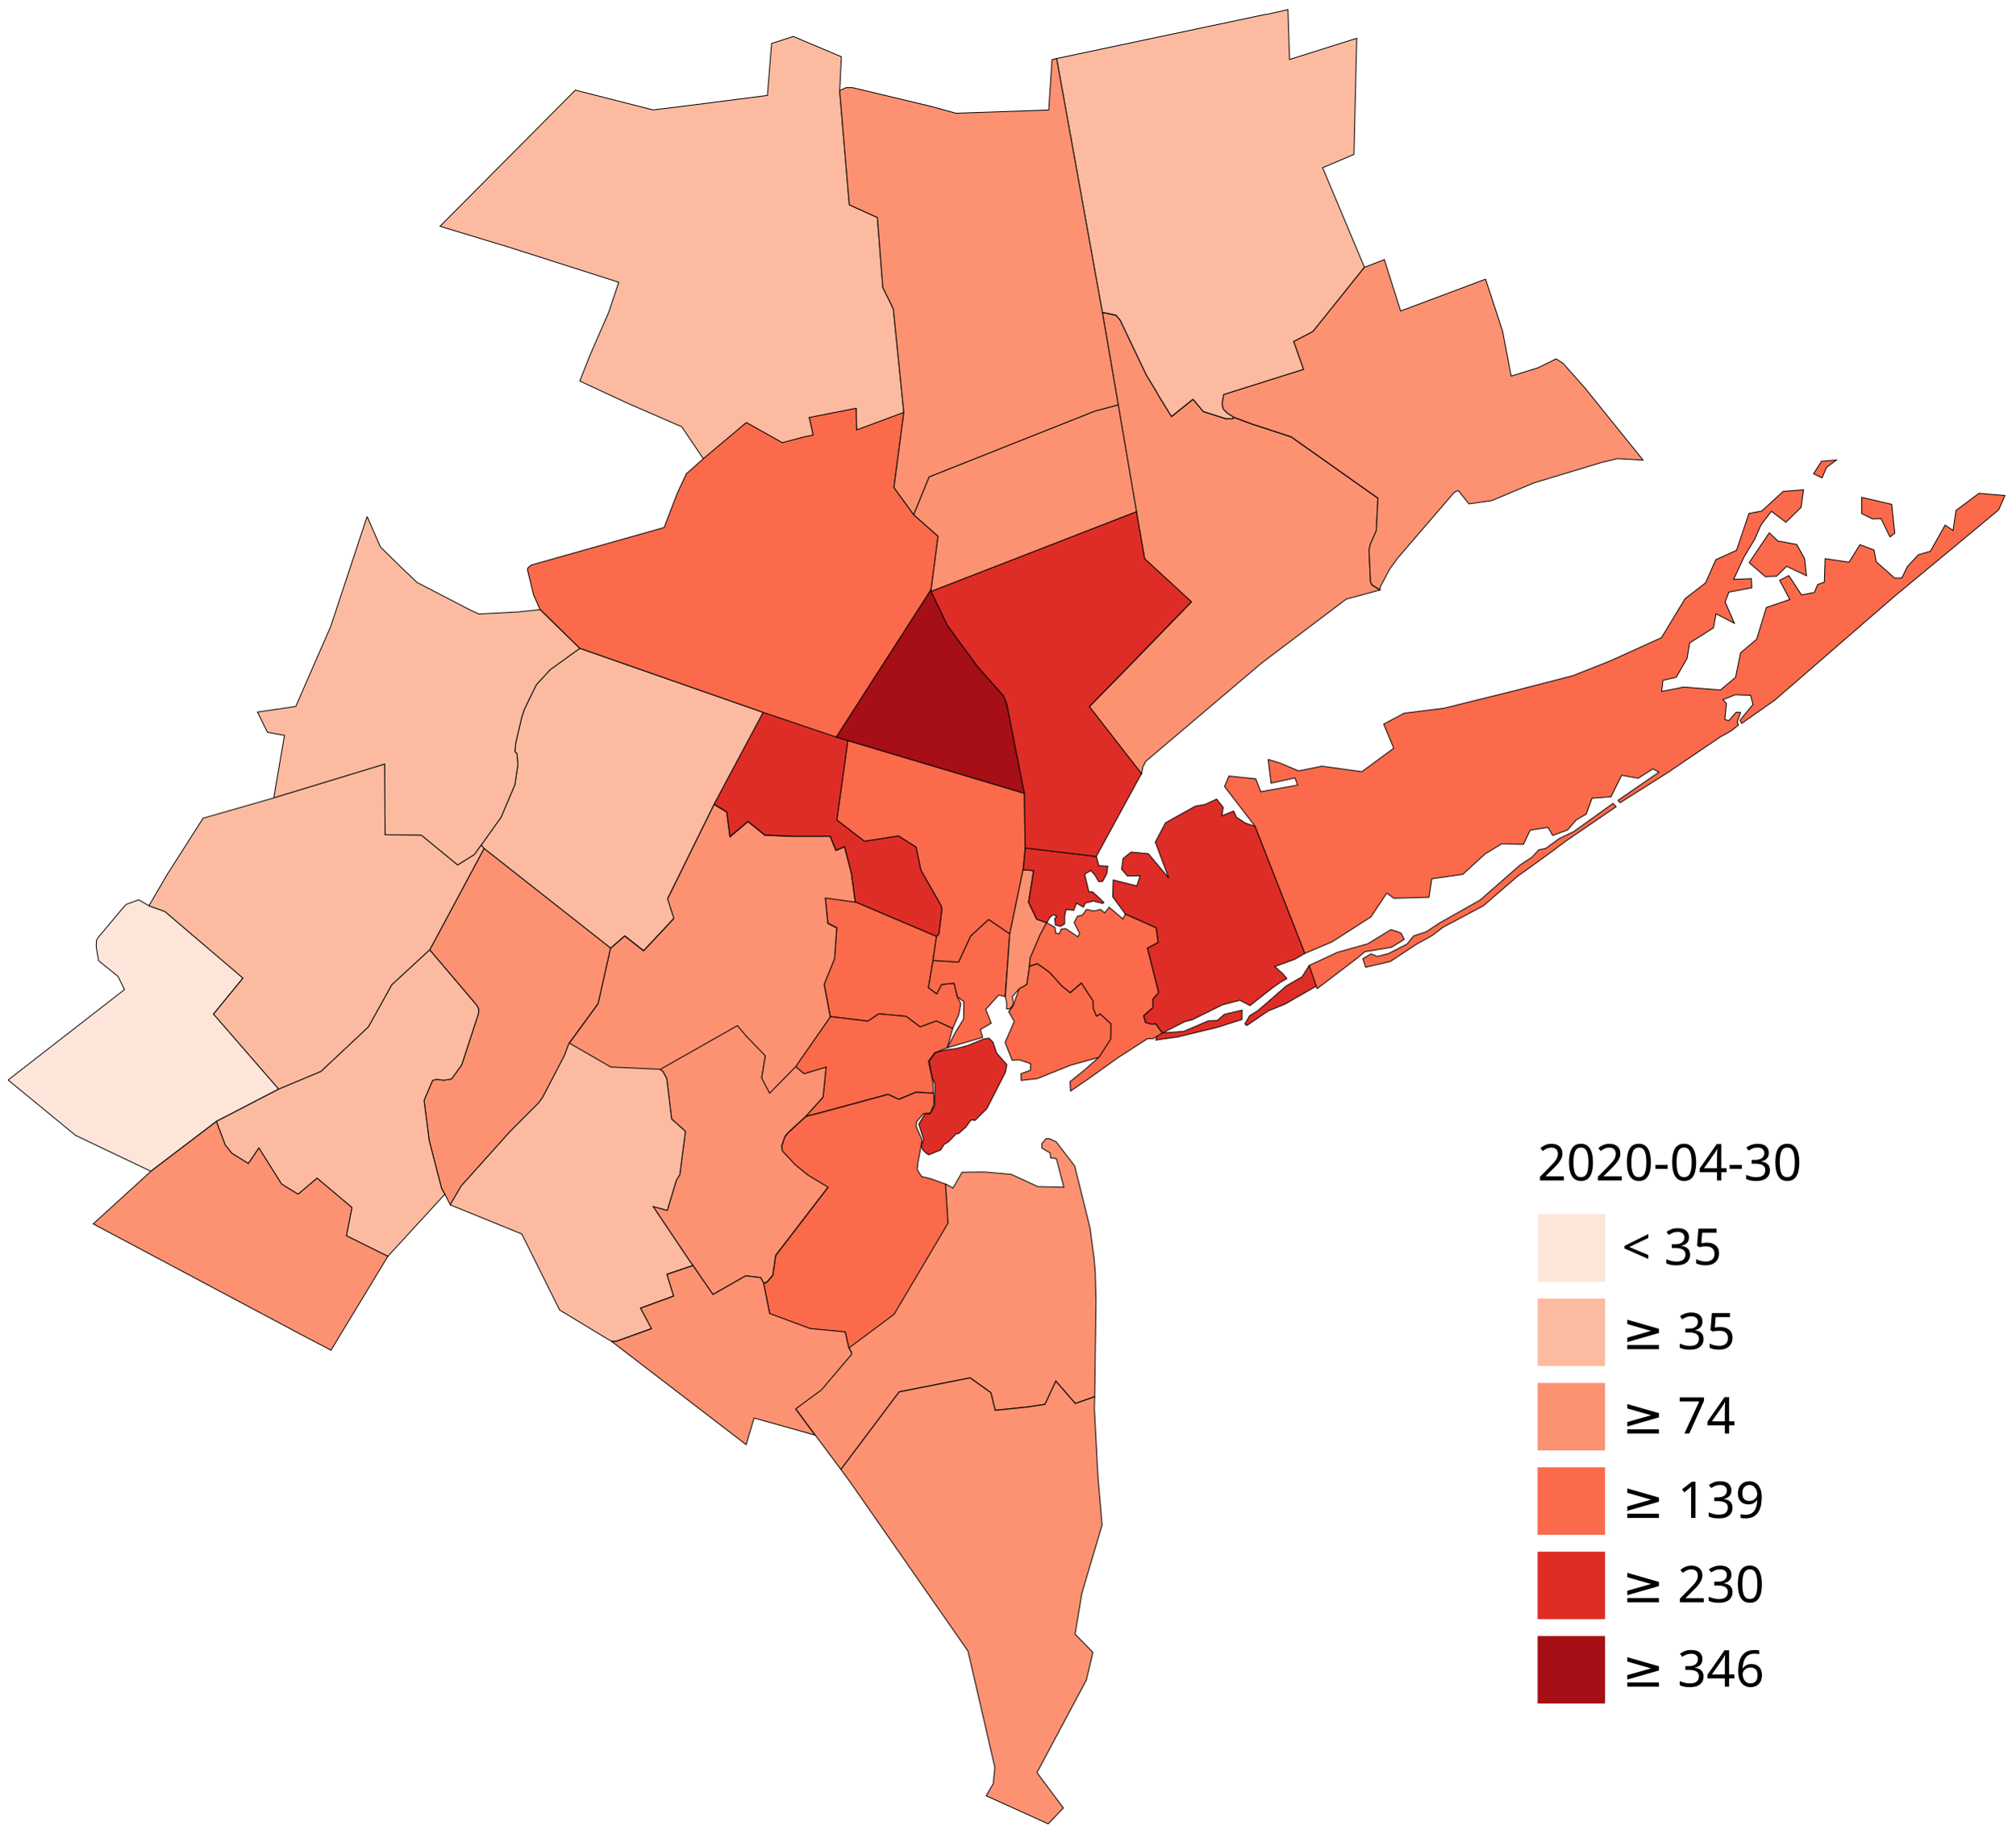
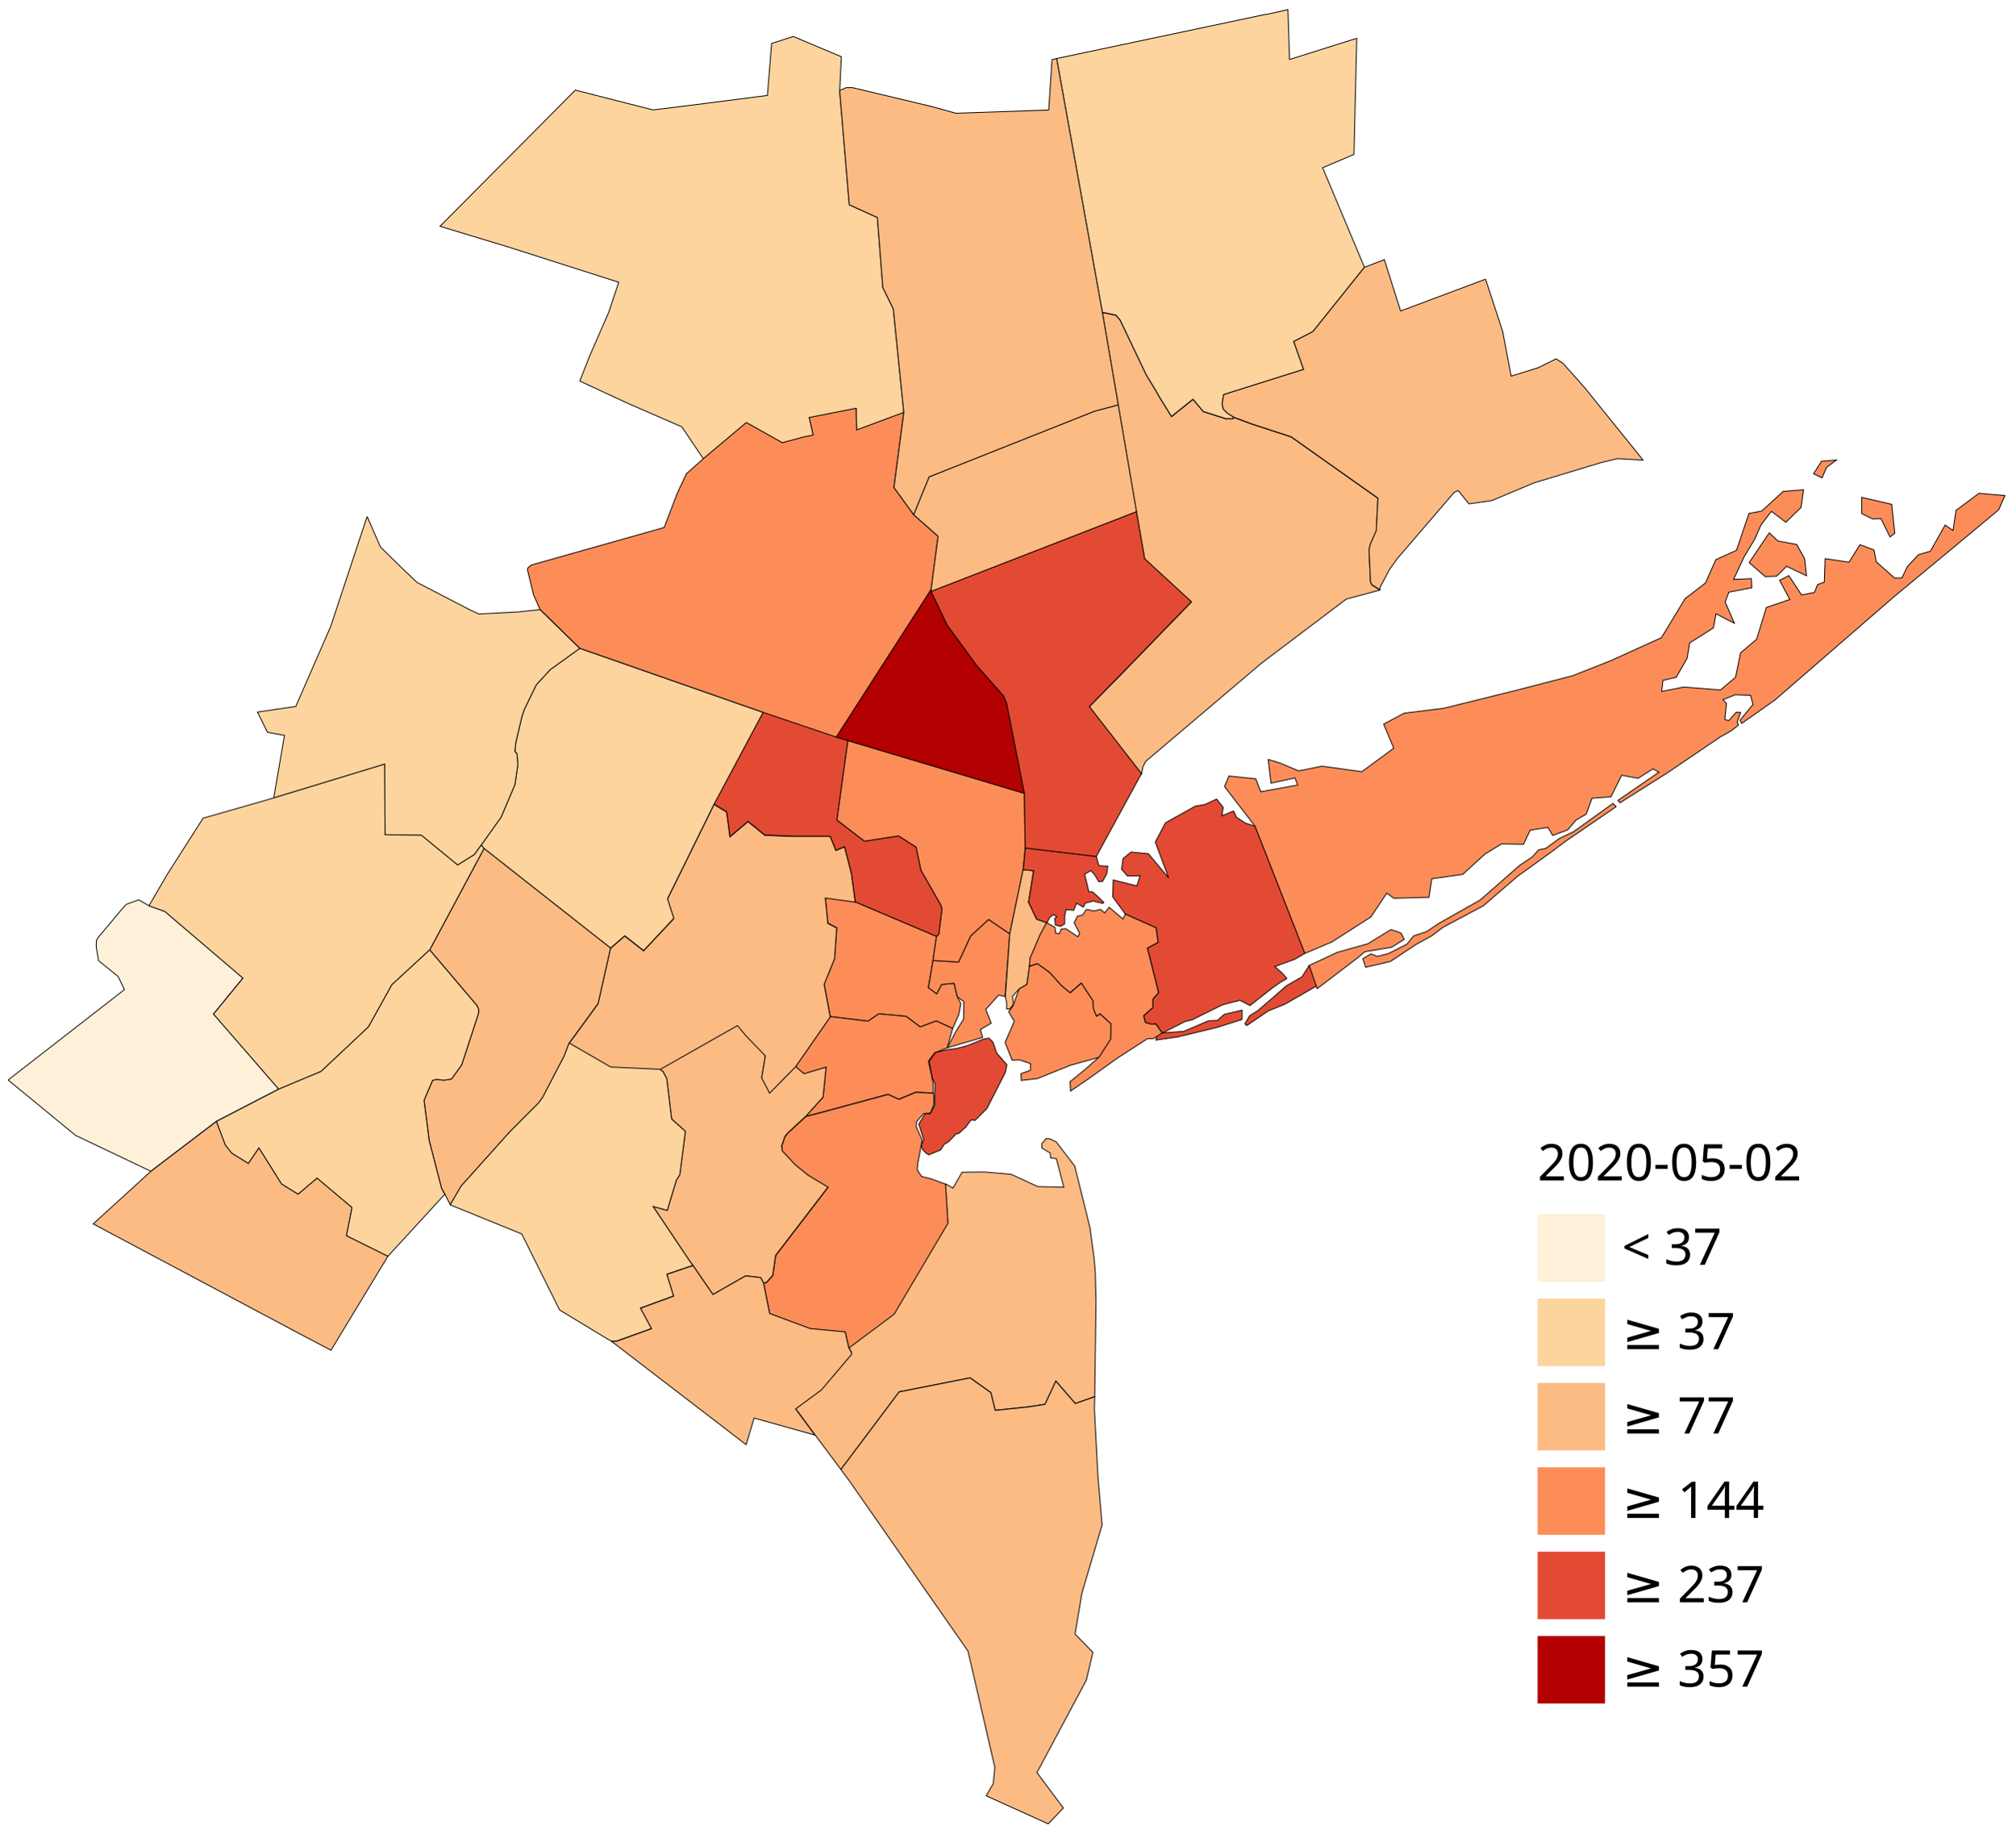
<svg xmlns="http://www.w3.org/2000/svg" id="svg4045" version="1.1" viewBox="0 0 316.019 287.485" height="1086.557" width="1194.401">
  <g transform="translate(108.116 49.338)" id="layer1">
    <g transform="matrix(4.55406 0 0 4.54983 -4052.057 -828.899)" id="g3993" stroke="#000" stroke-width="0.029">
-       <path d="m 909.638,171.837 0.74,-0.168 0.055,1.719 2.314,-0.731 -0.095,4.002 -1.079,0.459 1.439,3.43 -1.776,2.218 -0.659,0.34 0.338,0.963 -2.75,0.867 -0.055,0.306 0.037,0.191 0.146,0.146 0.218,0.136 -0.032,0.05 h -0.241 l -0.775,-0.246 -0.357,-0.423 -0.739,0.594 -0.397,-0.639 -0.15,-0.264 -0.323,-0.531 -0.9,-1.89 -0.144,-0.168 -0.467,-0.1 -1.574,-8.743 7.224,-1.528" style="fill:#fcbba1" />
-       <path d="m 904.534,185.29 -0.546,-3.182 0.467,0.1 0.144,0.168 0.9,1.89 0.323,0.531 0.15,0.264 0.397,0.639 0.739,-0.594 0.357,0.423 0.775,0.246 h 0.241 l 0.032,-0.05 0.626,0.233 1.351,0.442 2.988,2.115 -0.057,1.116 -0.209,0.481 -0.041,0.186 0.05,1.094 0.048,0.109 0.275,0.171 -1.159,0.314 -2.91,2.2 -3.992,3.389 -0.098,0.188 -0.05,0.247 -1.797,-2.312 1.252,-1.278 2.264,-2.334 -1.611,-1.483 -0.282,-1.623 -0.628,-3.68" style="fill:#fc9272" />
-       <path d="m 917.183,180.958 0.587,1.792 0.295,1.549 0.926,-0.287 0.62,-0.307 0.241,0.154 0.747,0.843 2.008,2.492 -0.884,-0.05 -0.562,0.136 -2.314,0.7 -1.446,0.608 -0.788,0.115 -0.371,-0.459 -0.136,0.06 -1.961,2.283 -0.266,0.371 -0.314,0.594 -0.021,0.09 v 0.02 l -0.275,-0.171 -0.048,-0.109 -0.05,-1.094 0.041,-0.186 0.209,-0.481 0.057,-1.116 -2.988,-2.115 -1.351,-0.442 -0.626,-0.233 -0.218,-0.136 -0.146,-0.146 -0.037,-0.191 0.055,-0.306 2.75,-0.867 -0.338,-0.963 0.659,-0.34 1.776,-2.218 0.684,-0.262 0.56,1.769 2.927,-1.097" style="fill:#fc9272" />
-       <path d="m 898.583,212.137 0.259,0.148 0.313,-0.546 0.762,-0.009 0.929,0.08 0.919,0.424 0.894,0.021 -0.255,-0.987 -0.198,-0.021 -0.014,-0.169 -0.286,-0.171 -0.007,-0.149 0.089,-0.105 0.055,-0.07 h 0.121 l 0.232,0.107 0.639,0.835 0.385,1.55 0.13,0.535 0.011,0.04 0.144,1.075 0.039,0.467 0.025,0.99 -0.045,3.287 -0.669,0.236 -0.669,-0.774 -0.374,0.802 -0.571,0.088 -1.144,0.119 -0.148,-0.609 -0.715,-0.51 -2.444,0.483 -2.008,2.676 -0.893,-1.196 -0.665,-0.901 0.891,-0.659 1.034,-1.221 v -0.06 l -0.095,-0.168 1.559,-1.166 1.854,-3.136 -0.084,-1.347" style="fill:#fc9272" />
-       <path d="m 894.981,221.987 2.008,-2.676 2.444,-0.483 0.715,0.51 0.148,0.609 1.144,-0.119 0.571,-0.088 0.374,-0.802 0.669,0.774 0.669,-0.235 -0.009,0.426 0.098,1.879 0.03,0.523 0.136,1.59 -0.694,2.345 -0.237,1.418 0.615,0.626 -0.226,0.956 -1.701,3.19 0.91,1.219 -0.524,0.546 -2.134,-0.967 0.241,-0.415 0.057,-0.562 -0.925,-4.009 -4.042,-5.804 -0.337,-0.458" style="fill:#fc9272" />
-       <path d="m 899.519,209.926 -0.071,0.03 -0.162,0.226 -0.253,0.225 h -0.073 l -0.259,0.272 -0.162,0.1 -0.119,0.191 -0.412,0.168 -0.095,-0.06 -0.122,-0.126 -0.035,-0.16 0.082,-0.168 -0.173,-0.542 0.211,-0.354 0.182,-0.008 0.162,-0.292 0.005,-0.735 -0.101,-0.227 -0.102,-0.556 0.225,-0.302 0.404,-0.094 0.314,-0.04 0.224,-0.058 0.177,-0.05 0.53,-0.219 0.187,-0.03 0.137,0.137 0.128,0.378 0.351,0.401 -0.046,0.25 -0.642,1.261 -0.412,0.411 -0.08,-0.02" style="fill:#de2d26" />
-       <path d="m 895.478,202.42 2.797,1.189 -0.121,0.829 -0.158,0.939 0.285,0.213 0.165,-0.321 0.434,-0.045 0.112,0.469 0.122,0.237 -0.07,0.371 -0.211,0.481 -0.566,-0.259 -0.552,0.206 -0.482,-0.364 -0.945,-0.088 -0.37,0.253 -1.3,-0.157 -0.211,-1.122 0.359,-0.884 0.074,-1.059 -0.306,-0.156 -0.086,-0.878 1.032,0.144" style="fill:#fb6a4a" />
-       <path d="m 894.617,206.375 1.3,0.157 0.37,-0.253 0.945,0.088 0.482,0.364 0.552,-0.206 0.566,0.259 -0.186,0.666 -0.356,0.141 -0.08,0.03 -0.039,0.06 -0.176,0.232 0.056,0.236 0.107,0.515 0.012,0.346 -0.604,-0.034 -0.589,0.246 -0.371,-0.171 -2.349,0.636 -0.483,0.125 0.595,-0.661 0.103,-1.03 -0.758,0.228 -0.293,-0.251 1.196,-1.719" style="fill:#fb6a4a" />
-       <path d="m 900.799,203.522 -0.162,2.161 -0.22,-0.05 -0.445,0.492 0.187,0.474 -0.373,0.223 0.079,0.269 -1.217,0.357 0.287,-0.545 0.272,-0.441 0.01,-0.602 -0.223,-0.167 -0.112,-0.469 -0.434,0.045 -0.165,0.321 -0.285,-0.213 0.158,-0.939 0.88,0.058 0.415,-0.899 0.62,-0.571 0.729,0.496" style="fill:#fb6a4a" />
-       <path d="m 895.222,196.861 6.081,1.819 0.027,1.884 -0.071,0.747 -0.46,2.211 -0.729,-0.496 -0.62,0.571 -0.415,0.899 -0.88,-0.058 0.121,-0.829 0.08,-0.08 0.105,-0.85 -0.025,-0.122 -0.699,-1.228 -0.166,-0.795 -0.605,-0.384 -1.173,0.182 -0.95,-0.732 0.378,-2.739" style="fill:#fb6a4a" />
-       <path d="m 898.171,209.011 0.016,0.129 -0.009,0.273 -0.076,0.195 -0.041,0.094 -0.112,0.006 -0.119,0.01 -0.242,0.28 -0.007,0.176 0.2,0.457 -0.135,0.737 -0.011,0.03 -0.023,0.257 0.151,0.231 0.343,0.086 0.471,0.176 h 0.005 0.005 l 0.084,1.347 -1.854,3.136 -1.559,1.166 -0.124,-0.548 -1.204,-0.114 -1.398,-0.52 -0.207,-1.046 0.105,-0.03 0.209,-0.241 0.099,-0.686 1.802,-2.349 -0.687,-0.414 -0.435,-0.353 -0.449,-0.481 -0.025,-0.168 0.112,-0.331 0.105,-0.129 0.617,-0.568 0.483,-0.125 2.349,-0.636 0.371,0.171 0.589,-0.246 0.604,0.034" style="fill:#fb6a4a" />
-       <path d="m 893.421,208.094 0.293,0.251 0.758,-0.228 -0.103,1.03 -0.595,0.661 -0.617,0.568 -0.105,0.129 -0.112,0.331 0.025,0.168 0.449,0.481 0.435,0.353 0.687,0.414 -1.802,2.349 -0.099,0.686 -0.209,0.241 -0.105,0.03 -0.102,-0.191 -0.515,-0.06 -1.127,0.644 -0.69,-1.004 -0.107,-0.144 -1.263,-1.884 0.487,0.132 0.313,-1.038 0.119,-0.191 0.193,-1.494 -0.475,-0.424 -0.168,-1.395 -0.128,-0.24 -0.112,-0.08 2.676,-1.519 0.299,0.356 0.664,0.688 -0.129,0.761 0.275,0.524 0.891,-0.909" style="fill:#fc9272" />
-       <path d="m 890.611,199.061 0.438,0.266 0.113,0.856 0.621,-0.526 0.58,0.47 0.98,0.04 h 1.271 l 0.196,0.485 0.297,-0.125 0.236,0.911 0.135,0.993 -1.032,-0.144 0.086,0.878 0.306,0.156 -0.074,1.059 -0.359,0.884 0.211,1.122 -1.196,1.719 -0.891,0.909 -0.275,-0.524 0.129,-0.761 -0.664,-0.688 -0.299,-0.356 -2.676,1.519 -1.688,-0.078 -1.431,-0.828 0.994,-1.361 0.429,-1.911 0.491,-0.425 0.65,0.51 1.038,-1.109 -0.216,-0.676 1.599,-3.251" style="fill:#fc9272" />
-       <path d="m 894.821,196.74 0.401,0.121 -0.378,2.739 0.95,0.732 1.173,-0.182 0.605,0.384 0.166,0.795 0.699,1.228 0.025,0.122 -0.105,0.85 -0.08,0.08 -2.797,-1.189 -0.135,-0.993 -0.236,-0.911 -0.297,0.125 -0.196,-0.485 h -1.271 l -0.98,-0.04 -0.58,-0.47 -0.621,0.526 -0.113,-0.856 -0.438,-0.266 1.694,-3.173 2.516,0.852" style="fill:#de2d26" />
-       <path d="m 892.305,195.888 -1.694,3.173 -1.599,3.251 0.216,0.676 -1.038,1.109 -0.65,-0.51 -0.491,0.425 -4.356,-3.432 -0.096,-0.119 0.685,-0.963 0.474,-1.118 0.103,-0.692 -0.032,-0.378 -0.071,-0.07 0.032,-0.313 0.209,-0.892 0.087,-0.257 0.41,-0.843 0.481,-0.522 1.014,-0.731 6.315,2.209" style="fill:#fcbba1" />
-       <path d="m 882.694,200.58 4.356,3.432 -0.429,1.911 -0.994,1.361 -0.166,0.44 -0.749,1.439 -0.137,0.185 -0.979,0.983 -1.688,1.884 -0.376,0.644 -0.187,-0.362 -0.114,-0.209 -0.424,-1.64 -0.178,-1.387 0.292,-0.686 0.136,-0.04 0.257,0.03 0.26,-0.04 0.351,-0.486 0.578,-1.771 0.009,-0.135 -0.057,-0.136 -1.631,-1.922 1.872,-3.496" style="fill:#fc9272" />
-       <path d="m 885.626,207.284 1.431,0.828 1.688,0.078 0.112,0.08 0.128,0.24 0.168,1.395 0.475,0.424 -0.193,1.494 -0.119,0.191 -0.313,1.038 -0.487,-0.132 1.263,1.884 0.107,0.144 -0.896,0.304 0.231,0.75 -1.141,0.416 0.179,0.327 0.201,0.379 -1.211,0.435 h -0.168 l -0.114,-0.06 -1.671,-1.013 -1.302,-2.619 -2.466,-1.005 0.376,-0.644 1.688,-1.884 0.979,-0.983 0.137,-0.185 0.749,-1.439 0.166,-0.44" style="fill:#fcbba1" />
-       <path d="m 889.887,214.95 0.69,1.004 1.127,-0.644 0.515,0.06 0.102,0.191 0.207,1.046 1.398,0.52 1.204,0.114 0.124,0.548 0.095,0.168 v 0.06 l -1.034,1.221 -0.891,0.659 0.665,0.901 -2.096,-0.588 -0.273,0.918 -4.635,-3.561 h 0.168 l 1.211,-0.435 -0.201,-0.379 -0.179,-0.327 1.141,-0.416 -0.231,-0.75 0.896,-0.304" style="fill:#fc9272" />
-       <path style="fill:#fc9272" d="m 901.258,201.418 -0.459,2.211 -0.151,2.163 0.046,0.233 -0.003,0.19 0.103,0.004 0.127,-0.154 -0.013,-0.17 -0.021,-0.103 0.232,-0.265 0.268,-0.154 0.092,-0.625 0.023,-0.271 0.344,-0.811 0.229,-0.422 -0.35,-0.117 -0.281,-0.588 0.174,-1.088 z" transform="translate(0 -.107)" />
-       <path d="m 894.94,174.458 0.332,3.938 0.967,0.438 0.188,2.412 0.362,0.738 0.361,3.577 -1.622,0.603 -0.019,-0.745 -1.613,0.316 0.137,0.606 -0.305,0.06 -0.759,0.204 -1.239,-0.696 -1.48,1.246 -0.747,-1.109 -1.865,-0.811 -1.646,-0.765 0.337,-0.859 0.658,-1.51 0.346,-1.036 -3.799,-1.214 -2.355,-0.715 4.66,-4.692 2.676,0.682 1.296,-0.16 2.642,-0.339 0.144,-1.79 0.747,-0.242 1.655,0.699 -0.057,1.166" style="fill:#fcbba1" />
-       <path d="m 901.33,200.564 2.45,0.291 0.086,0.316 0.307,0.02 -0.035,0.262 -0.143,0.262 -0.13,0.012 -0.123,-0.21 -0.147,-0.178 -0.217,0.126 0.146,0.613 0.115,-0.01 0.192,0.172 0.209,0.2 -0.043,0.034 -0.322,-0.083 -0.273,0.071 -0.069,0.139 -0.236,-0.136 -0.095,0.247 -0.265,-0.029 -0.045,0.212 -0.003,0.284 -0.141,0.087 -0.179,-0.049 -0.024,-0.221 0.073,-0.065 -0.122,-0.074 -0.121,0.104 -0.097,0.177 -0.349,-0.118 -0.282,-0.588 0.175,-1.087 -0.359,-0.033 0.071,-0.747" style="fill:#de2d26" />
-       <path d="m 900.91,206.009 0.209,-0.589 0.269,-0.154 0.09,-0.624 0.277,-0.089 0.423,0.303 0.405,0.453 0.297,0.245 0.387,-0.334 0.405,0.616 0.007,0.254 0.107,0.272 0.13,-0.077 0.373,0.342 -0.007,0.523 -0.4,0.625 -0.99,0.275 -1.143,0.461 -0.556,0.063 -0.007,-0.235 0.323,-0.112 0.004,-0.232 -0.375,-0.127 -0.259,0.009 -0.241,-0.613 0.316,-0.723 -0.192,-0.337 z" style="fill:#fb6a4a" />
-       <path d="m 898.09,191.718 0.556,1.166 1.027,1.406 0.916,1.036 0.105,0.264 0.608,3.09 -6.081,-1.819 -0.401,-0.121 3.27,-5.092 v 0.07" style="fill:#a50f15" />
-       <path style="fill:#de2d26" d="m 907.922,198.984 -0.406,0.188 -0.33,0.057 -1.023,0.572 -0.352,0.664 0.459,1.238 -0.697,-0.834 -0.596,-0.059 -0.277,0.225 -0.051,0.367 0.201,0.234 0.438,-0.01 -0.113,0.352 -0.814,-0.205 -0.016,0.582 0.434,0.592 1.061,0.475 0.068,0.502 -0.367,0.195 0.385,1.535 -0.195,0.223 0.002,0.289 -0.322,0.287 0.065,0.234 0.223,0.062 0.129,-0.018 0.223,0.312 -0.17,0.012 -0.053,0.236 0.775,-0.113 1.34,-0.326 0.854,-0.271 0.002,-0.322 -0.615,0.146 -0.236,0.209 -0.305,0.012 -0.854,0.365 -0.725,0.051 0.771,-0.391 0.24,-0.057 1.045,-0.518 0.602,-0.158 0.348,0.184 0.772,-0.608 0.273,-0.194 0.226,-0.129 -0.139,-0.167 -0.276,-0.247 0.693,-0.254 0.344,-0.203 -1.713,-4.377 -0.332,-0.109 -0.312,-0.201 -0.098,-0.217 -0.406,0.164 0.047,-0.289 z m 3.189,5.733 -0.249,0.394 -0.54,0.31 -0.477,0.42 -0.514,0.443 -0.27,0.166 -0.166,0.279 0.066,0.061 0.742,-0.506 0.568,-0.229 1.114,-0.64 z" transform="translate(0 -.107)" />
-       <path d="m 897.149,185.561 -0.339,2.577 0.678,0.937 0.843,0.745 -0.24,1.828 -3.27,5.092 -2.516,-0.852 -6.315,-2.209 -1.367,-1.337 -0.225,-0.503 -0.209,-0.87 0.016,-0.06 0.121,-0.1 4.571,-1.292 0.442,-1.157 0.321,-0.692 0.587,-0.523 1.48,-1.246 1.239,0.696 0.759,-0.204 0.305,-0.06 -0.137,-0.606 1.613,-0.316 0.019,0.745 1.622,-0.603" style="fill:#fb6a4a" />
-       <path d="m 902.074,203.138 0.284,0.165 0.022,0.197 0.127,0.017 0.059,-0.155 0.156,-0.02 0.421,0.281 0.063,-0.111 -0.19,-0.375 0.115,-0.224 0.17,-0.036 0.141,-0.198 0.258,0.056 0.223,-0.055 0.143,0.119 0.156,-0.192 0.478,0.404 0.076,-0.17 1.061,0.474 0.068,0.501 -0.369,0.196 0.386,1.534 -0.197,0.223 0.002,0.289 -0.321,0.287 0.063,0.234 0.222,0.062 0.13,-0.017 0.227,0.316 -0.306,0.193 -0.199,0.002 -1.034,0.667 -0.968,0.694 -0.649,0.445 -0.016,-0.324 0.486,-0.395 0.515,-0.453 0.4,-0.625 0.007,-0.523 -0.373,-0.342 -0.13,0.077 -0.107,-0.272 -0.007,-0.254 -0.405,-0.616 -0.387,0.334 -0.297,-0.245 -0.405,-0.453 -0.423,-0.303 -0.277,0.089 0.023,-0.271 0.346,-0.811 0.227,-0.422" style="fill:#fb6a4a" />
-       <path style="fill:#fb6a4a" d="m 928.476,187.773 0.295,0.141 0.156,-0.364 0.338,-0.252 -0.513,0.044 z m -0.342,0.551 -0.701,0.056 -0.742,0.678 -0.438,0.082 -0.428,1.27 -0.711,0.322 -0.357,0.803 -0.703,0.541 -0.812,1.344 -1.775,0.805 -1.293,0.51 -1.988,0.514 -2.439,0.605 -1.367,0.17 -0.705,0.377 0.346,0.83 -1.096,0.809 -1.381,-0.189 -0.795,0.162 -0.658,-0.275 -0.393,-0.119 0.098,0.816 0.826,-0.18 0.09,0.246 -1.271,0.23 -0.17,-0.445 -0.926,-0.096 -0.15,0.363 1.053,1.371 1.713,4.379 0.928,-0.393 1.346,-0.863 0.547,-0.824 0.242,0.18 1.211,-0.033 0.098,-0.639 1.066,-0.152 0.764,-0.701 0.572,-0.35 0.754,0.014 0.232,-0.486 0.613,-0.096 0.16,0.277 0.518,-0.191 0.291,-0.344 0.346,-0.199 0.201,-0.547 0.652,-0.051 0.369,-0.742 0.564,0.104 0.514,-0.324 0.203,0.115 -1.41,0.971 0.072,0.082 1.641,-1.039 1.814,-1.232 0.365,-0.204 0.257,-0.202 -0.043,-0.108 0.117,-0.326 -0.153,-0.006 -0.256,0.288 -0.133,-0.043 0.058,-0.547 -0.121,-0.137 0.42,-0.166 0.528,0.019 0.084,0.315 -0.446,0.544 0.06,0.108 1.149,-0.811 4.107,-3.566 1.828,-1.516 1.762,-1.467 0.217,-0.492 -0.896,-0.078 -0.789,0.59 -0.105,0.691 -0.271,-0.186 -0.508,0.902 -0.414,0.121 -0.377,0.408 -0.191,0.393 -0.25,0.002 -0.631,-0.559 -0.078,-0.408 -0.484,-0.182 -0.375,0.602 -0.824,-0.121 -0.027,0.809 -0.229,0.082 -0.113,0.273 -0.443,0.086 -0.438,-0.666 -0.316,0.162 0.35,0.662 -0.807,0.273 -0.334,1.094 -0.553,0.471 -0.174,0.842 -0.518,0.438 -1.268,-0.1 -0.758,0.15 0.045,-0.383 0.457,-0.105 0.375,-0.656 0.088,-0.529 0.818,-0.518 0.088,-0.484 0.633,0.326 -0.318,-0.732 0.129,-0.342 0.789,-0.152 -0.016,-0.312 -0.611,0.027 0.361,-0.777 0.369,-0.613 0.213,-0.488 0.359,-0.469 0.498,0.377 0.523,-0.512 z m 2.002,0.261 v 0.561 l 0.377,0.184 0.285,-0.014 0.311,0.633 0.166,-0.127 -0.107,-0.996 z m -3.184,1.223 -0.691,1.029 0.557,0.482 0.385,-0.016 0.348,-0.342 0.684,0.326 -0.065,-0.584 -0.271,-0.494 -0.648,-0.119 z m -5.381,9.326 -1.357,0.975 -0.486,0.232 -0.475,0.344 -0.24,0.049 -0.225,0.248 -0.418,0.277 -1.371,1.203 -1.422,0.805 -0.428,0.287 -0.443,0.146 -0.225,0.281 -0.645,0.33 -0.379,0.096 -0.219,-0.086 -0.281,0.166 0.098,0.293 0.85,-0.199 0.902,-0.596 0.529,-0.291 0.385,-0.293 1.387,-0.74 1.17,-1.01 1.131,-0.816 0.541,-0.404 1.729,-1.184 z m -7.646,4.35 -0.803,0.49 -1.033,0.289 -0.979,0.455 0.275,0.799 1.371,-1.045 0.273,-0.227 0.918,-0.154 0.434,-0.271 -0.105,-0.213 -0.143,-0.057 z" transform="translate(0 -.107)" />
-       <path d="m 898.09,191.718 7.071,-2.748 0.282,1.623 1.611,1.483 -2.264,2.334 -1.252,1.278 1.797,2.312 -1.556,2.855 -2.45,-0.291 -0.027,-1.884 -0.608,-3.09 -0.105,-0.264 -0.916,-1.036 -1.027,-1.406 -0.556,-1.166" style="fill:#de2d26" />
-       <path d="m 904.534,185.29 0.628,3.68 -7.071,2.748 v -0.07 l 0.24,-1.828 -0.843,-0.745 0.531,-1.303 5.705,-2.266 0.809,-0.216" style="fill:#fc9272" />
-       <path d="m 902.414,173.365 1.574,8.743 0.546,3.182 -0.809,0.216 -5.705,2.266 -0.531,1.303 -0.678,-0.937 0.339,-2.577 -0.361,-3.577 -0.362,-0.738 -0.188,-2.412 -0.967,-0.438 -0.332,-3.938 0.226,-0.1 h 0.216 l 2.721,0.65 0.847,0.234 3.191,-0.113 0.112,-1.736 0.16,-0.04" style="fill:#fc9272" />
-       <path d="m 866.304,208.562 4.008,-3.118 -0.218,-0.451 -0.674,-0.548 -0.08,-0.483 0.007,-0.199 0.05,-0.104 0.925,-1.102 0.07,-0.06 0.41,-0.146 0.353,0.201 0.547,0.193 2.692,2.298 -1.014,1.239 2.245,2.587 -2.147,1.114 -2.259,1.721 -2.588,-1.234 -2.327,-1.913" style="fill:#fee5d9" />
-       <path d="m 878.668,189.138 0.46,1.053 0.738,0.723 0.522,0.497 1.831,0.95 0.298,0.137 1.351,-0.07 0.754,-0.08 1.367,1.337 -1.014,0.731 -0.481,0.522 -0.41,0.843 -0.087,0.257 -0.209,0.892 -0.032,0.313 0.071,0.07 0.032,0.378 -0.103,0.692 -0.474,1.118 -0.685,0.963 -0.234,0.328 -0.578,0.362 -1.25,-1.028 -1.25,-0.017 -0.016,-2.432 -3.817,1.163 0.371,-2.159 -0.585,-0.104 -0.347,-0.699 1.32,-0.193 1.201,-2.752 1.255,-3.792" style="fill:#fcbba1" />
-       <path d="m 875.453,198.837 3.817,-1.163 0.016,2.432 1.25,0.017 1.25,1.028 0.578,-0.362 0.234,-0.328 0.096,0.119 -1.872,3.496 -1.299,1.2 -0.81,1.457 -1.634,1.534 -1.454,0.608 -2.245,-2.587 1.014,-1.239 -2.692,-2.298 -0.547,-0.193 0.619,-1.066 1.246,-1.956 2.434,-0.698" style="fill:#fcbba1" />
-       <path d="m 880.822,204.076 1.631,1.922 0.057,0.136 -0.009,0.135 -0.578,1.771 -0.351,0.486 -0.26,0.04 -0.257,-0.03 -0.136,0.04 -0.292,0.686 0.178,1.387 0.424,1.64 0.114,0.209 -1.961,2.139 -1.428,-0.709 0.19,-0.972 -1.2,-1.013 -0.653,0.555 -0.571,-0.353 -0.778,-1.241 -0.363,0.535 -0.571,-0.353 -0.226,-0.285 -0.305,-0.812 2.147,-1.114 1.454,-0.608 1.634,-1.534 0.81,-1.457 1.299,-1.2" style="fill:#fcbba1" />
-       <path d="m 873.478,209.988 0.305,0.812 0.226,0.285 0.571,0.353 0.363,-0.535 0.778,1.241 0.571,0.353 0.653,-0.555 1.2,1.013 -0.19,0.972 1.428,0.709 -1.959,3.236 -0.916,-0.479 -7.272,-3.874 1.984,-1.81 2.259,-1.721" style="fill:#fc9272" />
+       <path d="m 909.638,171.837 0.74,-0.168 0.055,1.719 2.314,-0.731 -0.095,4.002 -1.079,0.459 1.439,3.43 -1.776,2.218 -0.659,0.34 0.338,0.963 -2.75,0.867 -0.055,0.306 0.037,0.191 0.146,0.146 0.218,0.136 -0.032,0.05 h -0.241 l -0.775,-0.246 -0.357,-0.423 -0.739,0.594 -0.397,-0.639 -0.15,-0.264 -0.323,-0.531 -0.9,-1.89 -0.144,-0.168 -0.467,-0.1 -1.574,-8.743 7.224,-1.528" style="fill:#fdd49e" />
+       <path d="m 904.534,185.29 -0.546,-3.182 0.467,0.1 0.144,0.168 0.9,1.89 0.323,0.531 0.15,0.264 0.397,0.639 0.739,-0.594 0.357,0.423 0.775,0.246 h 0.241 l 0.032,-0.05 0.626,0.233 1.351,0.442 2.988,2.115 -0.057,1.116 -0.209,0.481 -0.041,0.186 0.05,1.094 0.048,0.109 0.275,0.171 -1.159,0.314 -2.91,2.2 -3.992,3.389 -0.098,0.188 -0.05,0.247 -1.797,-2.312 1.252,-1.278 2.264,-2.334 -1.611,-1.483 -0.282,-1.623 -0.628,-3.68" style="fill:#fdbb84" />
+       <path d="m 917.183,180.958 0.587,1.792 0.295,1.549 0.926,-0.287 0.62,-0.307 0.241,0.154 0.747,0.843 2.008,2.492 -0.884,-0.05 -0.562,0.136 -2.314,0.7 -1.446,0.608 -0.788,0.115 -0.371,-0.459 -0.136,0.06 -1.961,2.283 -0.266,0.371 -0.314,0.594 -0.021,0.09 v 0.02 l -0.275,-0.171 -0.048,-0.109 -0.05,-1.094 0.041,-0.186 0.209,-0.481 0.057,-1.116 -2.988,-2.115 -1.351,-0.442 -0.626,-0.233 -0.218,-0.136 -0.146,-0.146 -0.037,-0.191 0.055,-0.306 2.75,-0.867 -0.338,-0.963 0.659,-0.34 1.776,-2.218 0.684,-0.262 0.56,1.769 2.927,-1.097" style="fill:#fdbb84" />
+       <path d="m 898.583,212.137 0.259,0.148 0.313,-0.546 0.762,-0.009 0.929,0.08 0.919,0.424 0.894,0.021 -0.255,-0.987 -0.198,-0.021 -0.014,-0.169 -0.286,-0.171 -0.007,-0.149 0.089,-0.105 0.055,-0.07 h 0.121 l 0.232,0.107 0.639,0.835 0.385,1.55 0.13,0.535 0.011,0.04 0.144,1.075 0.039,0.467 0.025,0.99 -0.045,3.287 -0.669,0.236 -0.669,-0.774 -0.374,0.802 -0.571,0.088 -1.144,0.119 -0.148,-0.609 -0.715,-0.51 -2.444,0.483 -2.008,2.676 -0.893,-1.196 -0.665,-0.901 0.891,-0.659 1.034,-1.221 v -0.06 l -0.095,-0.168 1.559,-1.166 1.854,-3.136 -0.084,-1.347" style="fill:#fdbb84" />
+       <path d="m 894.981,221.987 2.008,-2.676 2.444,-0.483 0.715,0.51 0.148,0.609 1.144,-0.119 0.571,-0.088 0.374,-0.802 0.669,0.774 0.669,-0.235 -0.009,0.426 0.098,1.879 0.03,0.523 0.136,1.59 -0.694,2.345 -0.237,1.418 0.615,0.626 -0.226,0.956 -1.701,3.19 0.91,1.219 -0.524,0.546 -2.134,-0.967 0.241,-0.415 0.057,-0.562 -0.925,-4.009 -4.042,-5.804 -0.337,-0.458" style="fill:#fdbb84" />
+       <path d="m 899.519,209.926 -0.071,0.03 -0.162,0.226 -0.253,0.225 h -0.073 l -0.259,0.272 -0.162,0.1 -0.119,0.191 -0.412,0.168 -0.095,-0.06 -0.122,-0.126 -0.035,-0.16 0.082,-0.168 -0.173,-0.542 0.211,-0.354 0.182,-0.008 0.162,-0.292 0.005,-0.735 -0.101,-0.227 -0.102,-0.556 0.225,-0.302 0.404,-0.094 0.314,-0.04 0.224,-0.058 0.177,-0.05 0.53,-0.219 0.187,-0.03 0.137,0.137 0.128,0.378 0.351,0.401 -0.046,0.25 -0.642,1.261 -0.412,0.411 -0.08,-0.02" style="fill:#e34a33" />
+       <path d="m 895.478,202.42 2.797,1.189 -0.121,0.829 -0.158,0.939 0.285,0.213 0.165,-0.321 0.434,-0.045 0.112,0.469 0.122,0.237 -0.07,0.371 -0.211,0.481 -0.566,-0.259 -0.552,0.206 -0.482,-0.364 -0.945,-0.088 -0.37,0.253 -1.3,-0.157 -0.211,-1.122 0.359,-0.884 0.074,-1.059 -0.306,-0.156 -0.086,-0.878 1.032,0.144" style="fill:#fc8d59" />
+       <path d="m 894.617,206.375 1.3,0.157 0.37,-0.253 0.945,0.088 0.482,0.364 0.552,-0.206 0.566,0.259 -0.186,0.666 -0.356,0.141 -0.08,0.03 -0.039,0.06 -0.176,0.232 0.056,0.236 0.107,0.515 0.012,0.346 -0.604,-0.034 -0.589,0.246 -0.371,-0.171 -2.349,0.636 -0.483,0.125 0.595,-0.661 0.103,-1.03 -0.758,0.228 -0.293,-0.251 1.196,-1.719" style="fill:#fc8d59" />
+       <path d="m 900.799,203.522 -0.162,2.161 -0.22,-0.05 -0.445,0.492 0.187,0.474 -0.373,0.223 0.079,0.269 -1.217,0.357 0.287,-0.545 0.272,-0.441 0.01,-0.602 -0.223,-0.167 -0.112,-0.469 -0.434,0.045 -0.165,0.321 -0.285,-0.213 0.158,-0.939 0.88,0.058 0.415,-0.899 0.62,-0.571 0.729,0.496" style="fill:#fc8d59" />
+       <path d="m 895.222,196.861 6.081,1.819 0.027,1.884 -0.071,0.747 -0.46,2.211 -0.729,-0.496 -0.62,0.571 -0.415,0.899 -0.88,-0.058 0.121,-0.829 0.08,-0.08 0.105,-0.85 -0.025,-0.122 -0.699,-1.228 -0.166,-0.795 -0.605,-0.384 -1.173,0.182 -0.95,-0.732 0.378,-2.739" style="fill:#fc8d59" />
+       <path d="m 898.171,209.011 0.016,0.129 -0.009,0.273 -0.076,0.195 -0.041,0.094 -0.112,0.006 -0.119,0.01 -0.242,0.28 -0.007,0.176 0.2,0.457 -0.135,0.737 -0.011,0.03 -0.023,0.257 0.151,0.231 0.343,0.086 0.471,0.176 h 0.005 0.005 l 0.084,1.347 -1.854,3.136 -1.559,1.166 -0.124,-0.548 -1.204,-0.114 -1.398,-0.52 -0.207,-1.046 0.105,-0.03 0.209,-0.241 0.099,-0.686 1.802,-2.349 -0.687,-0.414 -0.435,-0.353 -0.449,-0.481 -0.025,-0.168 0.112,-0.331 0.105,-0.129 0.617,-0.568 0.483,-0.125 2.349,-0.636 0.371,0.171 0.589,-0.246 0.604,0.034" style="fill:#fc8d59" />
+       <path d="m 893.421,208.094 0.293,0.251 0.758,-0.228 -0.103,1.03 -0.595,0.661 -0.617,0.568 -0.105,0.129 -0.112,0.331 0.025,0.168 0.449,0.481 0.435,0.353 0.687,0.414 -1.802,2.349 -0.099,0.686 -0.209,0.241 -0.105,0.03 -0.102,-0.191 -0.515,-0.06 -1.127,0.644 -0.69,-1.004 -0.107,-0.144 -1.263,-1.884 0.487,0.132 0.313,-1.038 0.119,-0.191 0.193,-1.494 -0.475,-0.424 -0.168,-1.395 -0.128,-0.24 -0.112,-0.08 2.676,-1.519 0.299,0.356 0.664,0.688 -0.129,0.761 0.275,0.524 0.891,-0.909" style="fill:#fdbb84" />
+       <path d="m 890.611,199.061 0.438,0.266 0.113,0.856 0.621,-0.526 0.58,0.47 0.98,0.04 h 1.271 l 0.196,0.485 0.297,-0.125 0.236,0.911 0.135,0.993 -1.032,-0.144 0.086,0.878 0.306,0.156 -0.074,1.059 -0.359,0.884 0.211,1.122 -1.196,1.719 -0.891,0.909 -0.275,-0.524 0.129,-0.761 -0.664,-0.688 -0.299,-0.356 -2.676,1.519 -1.688,-0.078 -1.431,-0.828 0.994,-1.361 0.429,-1.911 0.491,-0.425 0.65,0.51 1.038,-1.109 -0.216,-0.676 1.599,-3.251" style="fill:#fdbb84" />
+       <path d="m 894.821,196.74 0.401,0.121 -0.378,2.739 0.95,0.732 1.173,-0.182 0.605,0.384 0.166,0.795 0.699,1.228 0.025,0.122 -0.105,0.85 -0.08,0.08 -2.797,-1.189 -0.135,-0.993 -0.236,-0.911 -0.297,0.125 -0.196,-0.485 h -1.271 l -0.98,-0.04 -0.58,-0.47 -0.621,0.526 -0.113,-0.856 -0.438,-0.266 1.694,-3.173 2.516,0.852" style="fill:#e34a33" />
+       <path d="m 892.305,195.888 -1.694,3.173 -1.599,3.251 0.216,0.676 -1.038,1.109 -0.65,-0.51 -0.491,0.425 -4.356,-3.432 -0.096,-0.119 0.685,-0.963 0.474,-1.118 0.103,-0.692 -0.032,-0.378 -0.071,-0.07 0.032,-0.313 0.209,-0.892 0.087,-0.257 0.41,-0.843 0.481,-0.522 1.014,-0.731 6.315,2.209" style="fill:#fdd49e" />
+       <path d="m 882.694,200.58 4.356,3.432 -0.429,1.911 -0.994,1.361 -0.166,0.44 -0.749,1.439 -0.137,0.185 -0.979,0.983 -1.688,1.884 -0.376,0.644 -0.187,-0.362 -0.114,-0.209 -0.424,-1.64 -0.178,-1.387 0.292,-0.686 0.136,-0.04 0.257,0.03 0.26,-0.04 0.351,-0.486 0.578,-1.771 0.009,-0.135 -0.057,-0.136 -1.631,-1.922 1.872,-3.496" style="fill:#fdbb84" />
+       <path d="m 885.626,207.284 1.431,0.828 1.688,0.078 0.112,0.08 0.128,0.24 0.168,1.395 0.475,0.424 -0.193,1.494 -0.119,0.191 -0.313,1.038 -0.487,-0.132 1.263,1.884 0.107,0.144 -0.896,0.304 0.231,0.75 -1.141,0.416 0.179,0.327 0.201,0.379 -1.211,0.435 h -0.168 l -0.114,-0.06 -1.671,-1.013 -1.302,-2.619 -2.466,-1.005 0.376,-0.644 1.688,-1.884 0.979,-0.983 0.137,-0.185 0.749,-1.439 0.166,-0.44" style="fill:#fdd49e" />
+       <path d="m 889.887,214.95 0.69,1.004 1.127,-0.644 0.515,0.06 0.102,0.191 0.207,1.046 1.398,0.52 1.204,0.114 0.124,0.548 0.095,0.168 v 0.06 l -1.034,1.221 -0.891,0.659 0.665,0.901 -2.096,-0.588 -0.273,0.918 -4.635,-3.561 h 0.168 l 1.211,-0.435 -0.201,-0.379 -0.179,-0.327 1.141,-0.416 -0.231,-0.75 0.896,-0.304" style="fill:#fdbb84" />
+       <path style="fill:#fdbb84" d="m 901.258,201.418 -0.459,2.211 -0.151,2.163 0.046,0.233 -0.003,0.19 0.103,0.004 0.127,-0.154 -0.013,-0.17 -0.021,-0.103 0.232,-0.265 0.268,-0.154 0.092,-0.625 0.023,-0.271 0.344,-0.811 0.229,-0.422 -0.35,-0.117 -0.281,-0.588 0.174,-1.088 z" transform="translate(0 -.107)" />
+       <path d="m 894.94,174.458 0.332,3.938 0.967,0.438 0.188,2.412 0.362,0.738 0.361,3.577 -1.622,0.603 -0.019,-0.745 -1.613,0.316 0.137,0.606 -0.305,0.06 -0.759,0.204 -1.239,-0.696 -1.48,1.246 -0.747,-1.109 -1.865,-0.811 -1.646,-0.765 0.337,-0.859 0.658,-1.51 0.346,-1.036 -3.799,-1.214 -2.355,-0.715 4.66,-4.692 2.676,0.682 1.296,-0.16 2.642,-0.339 0.144,-1.79 0.747,-0.242 1.655,0.699 -0.057,1.166" style="fill:#fdd49e" />
+       <path d="m 901.33,200.564 2.45,0.291 0.086,0.316 0.307,0.02 -0.035,0.262 -0.143,0.262 -0.13,0.012 -0.123,-0.21 -0.147,-0.178 -0.217,0.126 0.146,0.613 0.115,-0.01 0.192,0.172 0.209,0.2 -0.043,0.034 -0.322,-0.083 -0.273,0.071 -0.069,0.139 -0.236,-0.136 -0.095,0.247 -0.265,-0.029 -0.045,0.212 -0.003,0.284 -0.141,0.087 -0.179,-0.049 -0.024,-0.221 0.073,-0.065 -0.122,-0.074 -0.121,0.104 -0.097,0.177 -0.349,-0.118 -0.282,-0.588 0.175,-1.087 -0.359,-0.033 0.071,-0.747" style="fill:#e34a33" />
+       <path d="m 900.91,206.009 0.209,-0.589 0.269,-0.154 0.09,-0.624 0.277,-0.089 0.423,0.303 0.405,0.453 0.297,0.245 0.387,-0.334 0.405,0.616 0.007,0.254 0.107,0.272 0.13,-0.077 0.373,0.342 -0.007,0.523 -0.4,0.625 -0.99,0.275 -1.143,0.461 -0.556,0.063 -0.007,-0.235 0.323,-0.112 0.004,-0.232 -0.375,-0.127 -0.259,0.009 -0.241,-0.613 0.316,-0.723 -0.192,-0.337 z" style="fill:#fc8d59" />
+       <path d="m 898.09,191.718 0.556,1.166 1.027,1.406 0.916,1.036 0.105,0.264 0.608,3.09 -6.081,-1.819 -0.401,-0.121 3.27,-5.092 v 0.07" style="fill:#b30000" />
+       <path style="fill:#e34a33" d="m 907.922,198.984 -0.406,0.188 -0.33,0.057 -1.023,0.572 -0.352,0.664 0.459,1.238 -0.697,-0.834 -0.596,-0.059 -0.277,0.225 -0.051,0.367 0.201,0.234 0.438,-0.01 -0.113,0.352 -0.814,-0.205 -0.016,0.582 0.434,0.592 1.061,0.475 0.068,0.502 -0.367,0.195 0.385,1.535 -0.195,0.223 0.002,0.289 -0.322,0.287 0.065,0.234 0.223,0.062 0.129,-0.018 0.223,0.312 -0.17,0.012 -0.053,0.236 0.775,-0.113 1.34,-0.326 0.854,-0.271 0.002,-0.322 -0.615,0.146 -0.236,0.209 -0.305,0.012 -0.854,0.365 -0.725,0.051 0.771,-0.391 0.24,-0.057 1.045,-0.518 0.602,-0.158 0.348,0.184 0.772,-0.608 0.273,-0.194 0.226,-0.129 -0.139,-0.167 -0.276,-0.247 0.693,-0.254 0.344,-0.203 -1.713,-4.377 -0.332,-0.109 -0.312,-0.201 -0.098,-0.217 -0.406,0.164 0.047,-0.289 z m 3.189,5.733 -0.249,0.394 -0.54,0.31 -0.477,0.42 -0.514,0.443 -0.27,0.166 -0.166,0.279 0.066,0.061 0.742,-0.506 0.568,-0.229 1.114,-0.64 z" transform="translate(0 -.107)" />
+       <path d="m 897.149,185.561 -0.339,2.577 0.678,0.937 0.843,0.745 -0.24,1.828 -3.27,5.092 -2.516,-0.852 -6.315,-2.209 -1.367,-1.337 -0.225,-0.503 -0.209,-0.87 0.016,-0.06 0.121,-0.1 4.571,-1.292 0.442,-1.157 0.321,-0.692 0.587,-0.523 1.48,-1.246 1.239,0.696 0.759,-0.204 0.305,-0.06 -0.137,-0.606 1.613,-0.316 0.019,0.745 1.622,-0.603" style="fill:#fc8d59" />
+       <path d="m 902.074,203.138 0.284,0.165 0.022,0.197 0.127,0.017 0.059,-0.155 0.156,-0.02 0.421,0.281 0.063,-0.111 -0.19,-0.375 0.115,-0.224 0.17,-0.036 0.141,-0.198 0.258,0.056 0.223,-0.055 0.143,0.119 0.156,-0.192 0.478,0.404 0.076,-0.17 1.061,0.474 0.068,0.501 -0.369,0.196 0.386,1.534 -0.197,0.223 0.002,0.289 -0.321,0.287 0.063,0.234 0.222,0.062 0.13,-0.017 0.227,0.316 -0.306,0.193 -0.199,0.002 -1.034,0.667 -0.968,0.694 -0.649,0.445 -0.016,-0.324 0.486,-0.395 0.515,-0.453 0.4,-0.625 0.007,-0.523 -0.373,-0.342 -0.13,0.077 -0.107,-0.272 -0.007,-0.254 -0.405,-0.616 -0.387,0.334 -0.297,-0.245 -0.405,-0.453 -0.423,-0.303 -0.277,0.089 0.023,-0.271 0.346,-0.811 0.227,-0.422" style="fill:#fc8d59" />
+       <path style="fill:#fc8d59" d="m 928.476,187.773 0.295,0.141 0.156,-0.364 0.338,-0.252 -0.513,0.044 z m -0.342,0.551 -0.701,0.056 -0.742,0.678 -0.438,0.082 -0.428,1.27 -0.711,0.322 -0.357,0.803 -0.703,0.541 -0.812,1.344 -1.775,0.805 -1.293,0.51 -1.988,0.514 -2.439,0.605 -1.367,0.17 -0.705,0.377 0.346,0.83 -1.096,0.809 -1.381,-0.189 -0.795,0.162 -0.658,-0.275 -0.393,-0.119 0.098,0.816 0.826,-0.18 0.09,0.246 -1.271,0.23 -0.17,-0.445 -0.926,-0.096 -0.15,0.363 1.053,1.371 1.713,4.379 0.928,-0.393 1.346,-0.863 0.547,-0.824 0.242,0.18 1.211,-0.033 0.098,-0.639 1.066,-0.152 0.764,-0.701 0.572,-0.35 0.754,0.014 0.232,-0.486 0.613,-0.096 0.16,0.277 0.518,-0.191 0.291,-0.344 0.346,-0.199 0.201,-0.547 0.652,-0.051 0.369,-0.742 0.564,0.104 0.514,-0.324 0.203,0.115 -1.41,0.971 0.072,0.082 1.641,-1.039 1.814,-1.232 0.365,-0.204 0.257,-0.202 -0.043,-0.108 0.117,-0.326 -0.153,-0.006 -0.256,0.288 -0.133,-0.043 0.058,-0.547 -0.121,-0.137 0.42,-0.166 0.528,0.019 0.084,0.315 -0.446,0.544 0.06,0.108 1.149,-0.811 4.107,-3.566 1.828,-1.516 1.762,-1.467 0.217,-0.492 -0.896,-0.078 -0.789,0.59 -0.105,0.691 -0.271,-0.186 -0.508,0.902 -0.414,0.121 -0.377,0.408 -0.191,0.393 -0.25,0.002 -0.631,-0.559 -0.078,-0.408 -0.484,-0.182 -0.375,0.602 -0.824,-0.121 -0.027,0.809 -0.229,0.082 -0.113,0.273 -0.443,0.086 -0.438,-0.666 -0.316,0.162 0.35,0.662 -0.807,0.273 -0.334,1.094 -0.553,0.471 -0.174,0.842 -0.518,0.438 -1.268,-0.1 -0.758,0.15 0.045,-0.383 0.457,-0.105 0.375,-0.656 0.088,-0.529 0.818,-0.518 0.088,-0.484 0.633,0.326 -0.318,-0.732 0.129,-0.342 0.789,-0.152 -0.016,-0.312 -0.611,0.027 0.361,-0.777 0.369,-0.613 0.213,-0.488 0.359,-0.469 0.498,0.377 0.523,-0.512 z m 2.002,0.261 v 0.561 l 0.377,0.184 0.285,-0.014 0.311,0.633 0.166,-0.127 -0.107,-0.996 z m -3.184,1.223 -0.691,1.029 0.557,0.482 0.385,-0.016 0.348,-0.342 0.684,0.326 -0.065,-0.584 -0.271,-0.494 -0.648,-0.119 z m -5.381,9.326 -1.357,0.975 -0.486,0.232 -0.475,0.344 -0.24,0.049 -0.225,0.248 -0.418,0.277 -1.371,1.203 -1.422,0.805 -0.428,0.287 -0.443,0.146 -0.225,0.281 -0.645,0.33 -0.379,0.096 -0.219,-0.086 -0.281,0.166 0.098,0.293 0.85,-0.199 0.902,-0.596 0.529,-0.291 0.385,-0.293 1.387,-0.74 1.17,-1.01 1.131,-0.816 0.541,-0.404 1.729,-1.184 z m -7.646,4.35 -0.803,0.49 -1.033,0.289 -0.979,0.455 0.275,0.799 1.371,-1.045 0.273,-0.227 0.918,-0.154 0.434,-0.271 -0.105,-0.213 -0.143,-0.057 z" transform="translate(0 -.107)" />
+       <path d="m 898.09,191.718 7.071,-2.748 0.282,1.623 1.611,1.483 -2.264,2.334 -1.252,1.278 1.797,2.312 -1.556,2.855 -2.45,-0.291 -0.027,-1.884 -0.608,-3.09 -0.105,-0.264 -0.916,-1.036 -1.027,-1.406 -0.556,-1.166" style="fill:#e34a33" />
+       <path d="m 904.534,185.29 0.628,3.68 -7.071,2.748 v -0.07 l 0.24,-1.828 -0.843,-0.745 0.531,-1.303 5.705,-2.266 0.809,-0.216" style="fill:#fdbb84" />
+       <path d="m 902.414,173.365 1.574,8.743 0.546,3.182 -0.809,0.216 -5.705,2.266 -0.531,1.303 -0.678,-0.937 0.339,-2.577 -0.361,-3.577 -0.362,-0.738 -0.188,-2.412 -0.967,-0.438 -0.332,-3.938 0.226,-0.1 h 0.216 l 2.721,0.65 0.847,0.234 3.191,-0.113 0.112,-1.736 0.16,-0.04" style="fill:#fdbb84" />
+       <path d="m 866.304,208.562 4.008,-3.118 -0.218,-0.451 -0.674,-0.548 -0.08,-0.483 0.007,-0.199 0.05,-0.104 0.925,-1.102 0.07,-0.06 0.41,-0.146 0.353,0.201 0.547,0.193 2.692,2.298 -1.014,1.239 2.245,2.587 -2.147,1.114 -2.259,1.721 -2.588,-1.234 -2.327,-1.913" style="fill:#fef0d9" />
+       <path d="m 878.668,189.138 0.46,1.053 0.738,0.723 0.522,0.497 1.831,0.95 0.298,0.137 1.351,-0.07 0.754,-0.08 1.367,1.337 -1.014,0.731 -0.481,0.522 -0.41,0.843 -0.087,0.257 -0.209,0.892 -0.032,0.313 0.071,0.07 0.032,0.378 -0.103,0.692 -0.474,1.118 -0.685,0.963 -0.234,0.328 -0.578,0.362 -1.25,-1.028 -1.25,-0.017 -0.016,-2.432 -3.817,1.163 0.371,-2.159 -0.585,-0.104 -0.347,-0.699 1.32,-0.193 1.201,-2.752 1.255,-3.792" style="fill:#fdd49e" />
+       <path d="m 875.453,198.837 3.817,-1.163 0.016,2.432 1.25,0.017 1.25,1.028 0.578,-0.362 0.234,-0.328 0.096,0.119 -1.872,3.496 -1.299,1.2 -0.81,1.457 -1.634,1.534 -1.454,0.608 -2.245,-2.587 1.014,-1.239 -2.692,-2.298 -0.547,-0.193 0.619,-1.066 1.246,-1.956 2.434,-0.698" style="fill:#fdd49e" />
+       <path d="m 880.822,204.076 1.631,1.922 0.057,0.136 -0.009,0.135 -0.578,1.771 -0.351,0.486 -0.26,0.04 -0.257,-0.03 -0.136,0.04 -0.292,0.686 0.178,1.387 0.424,1.64 0.114,0.209 -1.961,2.139 -1.428,-0.709 0.19,-0.972 -1.2,-1.013 -0.653,0.555 -0.571,-0.353 -0.778,-1.241 -0.363,0.535 -0.571,-0.353 -0.226,-0.285 -0.305,-0.812 2.147,-1.114 1.454,-0.608 1.634,-1.534 0.81,-1.457 1.299,-1.2" style="fill:#fdd49e" />
+       <path d="m 873.478,209.988 0.305,0.812 0.226,0.285 0.571,0.353 0.363,-0.535 0.778,1.241 0.571,0.353 0.653,-0.555 1.2,1.013 -0.19,0.972 1.428,0.709 -1.959,3.236 -0.916,-0.479 -7.272,-3.874 1.984,-1.81 2.259,-1.721" style="fill:#fdbb84" />
    </g>
    <g id="g1003" transform="matrix(.26458 0 0 .26458 127.715 -62.671)">
-       <path d="m 20,820 h 40 v 40 H 20 Z" fill="#fcbba1" />
-       <path d="m 20,870 h 40 v 40 H 20 Z" fill="#fc9272" />
-       <path d="m 20,920 h 40 v 40 H 20 Z" fill="#fb6a4a" />
-       <path d="m 20,970 h 40 v 40 H 20 Z" fill="#de2d26" />
-       <path d="m 20,770 h 40 v 40 H 20 Z" fill="#fee5d9" />
-       <path d="m 20,1020 h 40 v 40 H 20 Z" fill="#a50f15" />
+       <path d="m 20,820 h 40 v 40 H 20 Z" fill="#fdd49e" />
+       <path d="m 20,870 h 40 v 40 H 20 Z" fill="#fdbb84" />
+       <path d="m 20,920 h 40 v 40 H 20 Z" fill="#fc8d59" />
+       <path d="m 20,970 h 40 v 40 H 20 Z" fill="#e34a33" />
+       <path d="m 20,770 h 40 v 40 H 20 Z" fill="#fef0d9" />
+       <path d="m 20,1020 h 40 v 40 H 20 Z" fill="#b30000" />
      <g font-size="30" font-family="Verdana">
        <text x="70" y="1050">
-           <tspan id="tspan905" x="70" y="1050">≥ 346</tspan>
+           <tspan id="tspan905" x="70" y="1050">≥ 357</tspan>
        </text>
        <text y="1000" x="70">
-           <tspan y="1000" x="70" id="tspan919">≥ 230</tspan>
+           <tspan y="1000" x="70" id="tspan919">≥ 237</tspan>
        </text>
        <text x="70" y="950">
-           <tspan id="tspan923" x="70" y="950">≥ 139</tspan>
+           <tspan id="tspan923" x="70" y="950">≥ 144</tspan>
        </text>
        <text y="900" x="70">
-           <tspan y="900" x="70" id="tspan927">≥ 74</tspan>
+           <tspan y="900" x="70" id="tspan927">≥ 77</tspan>
        </text>
        <text x="70" y="850">
-           <tspan id="tspan931" x="70" y="850">≥ 35</tspan>
+           <tspan id="tspan931" x="70" y="850">≥ 37</tspan>
        </text>
        <text y="800" x="70">
-           <tspan y="800" x="70" id="tspan935">&lt; 35</tspan>
+           <tspan y="800" x="70" id="tspan935">&lt; 37</tspan>
        </text>
        <text x="20" y="750">
-           <tspan id="tspan939" x="20" y="750">2020-04-30</tspan>
+           <tspan id="tspan939" x="20" y="750">2020-05-02</tspan>
        </text>
      </g>
    </g>
  </g>
</svg>
